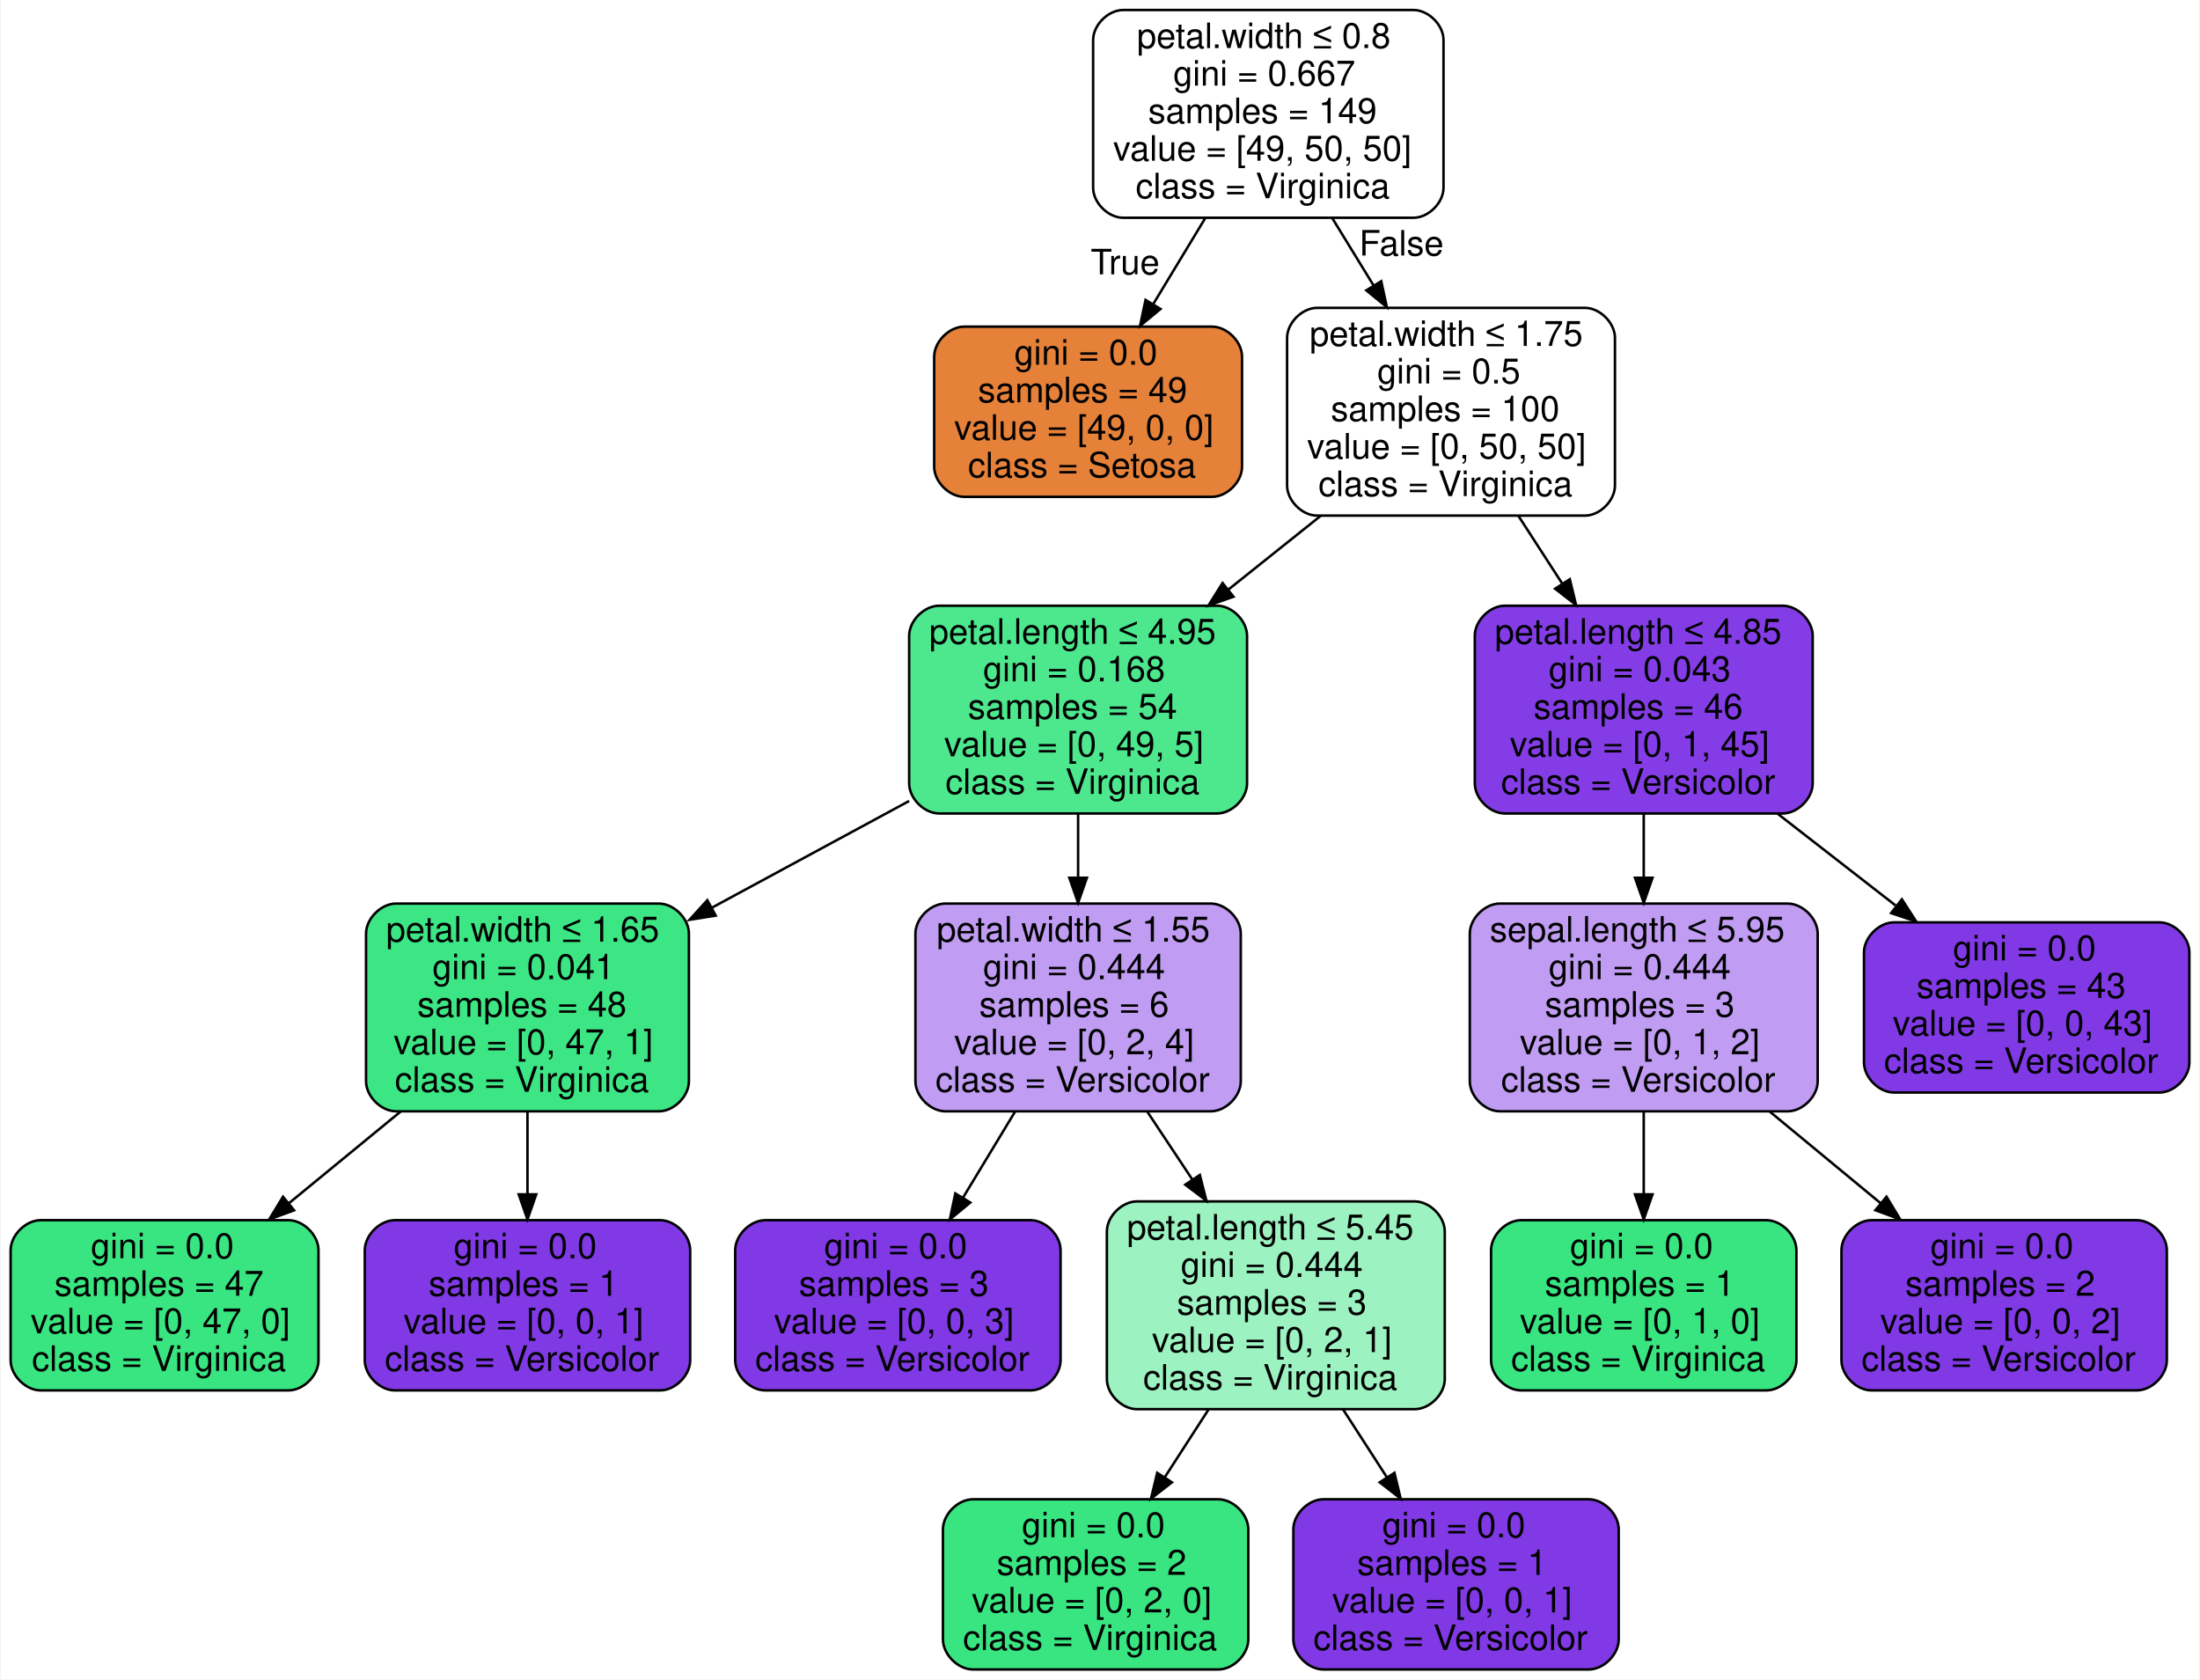
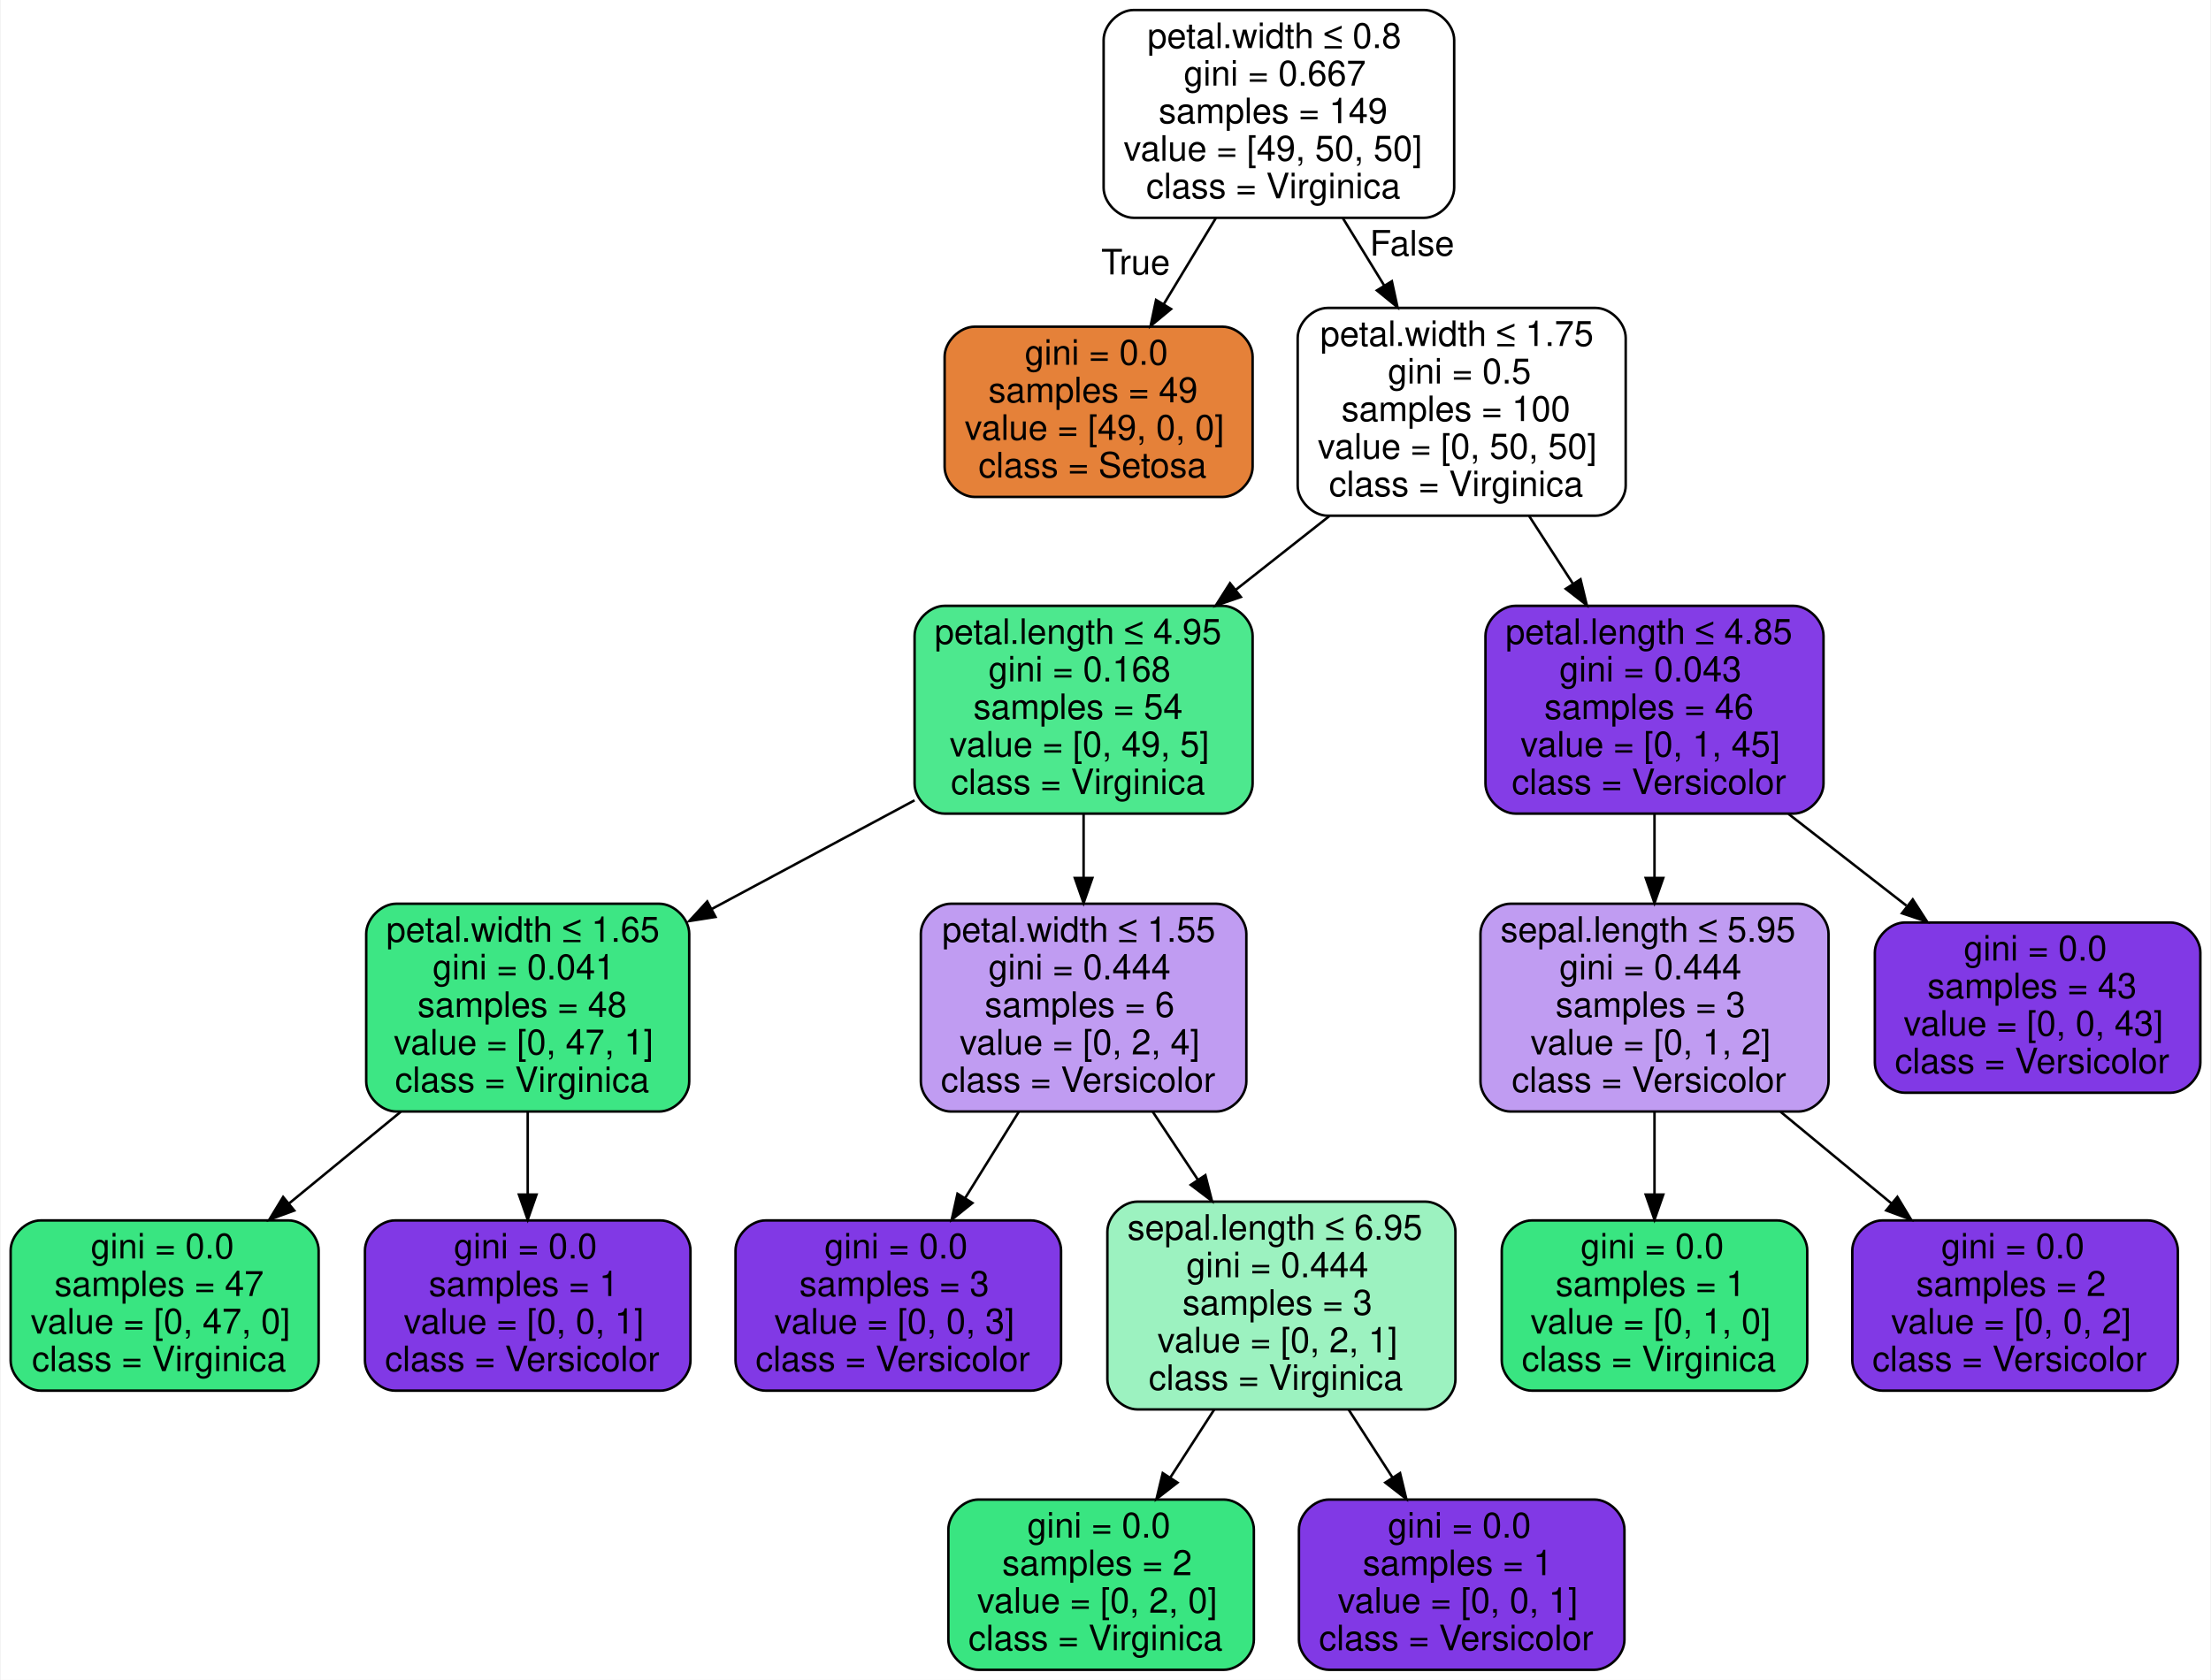
- <svg xmlns="http://www.w3.org/2000/svg" width="879pt" height="671pt" viewBox="0.00 0.00 878.50 671.00">
+ <svg xmlns="http://www.w3.org/2000/svg" width="883pt" height="671pt" viewBox="0.00 0.00 882.50 671.00">
  <g id="graph0" class="graph" transform="scale(1 1) rotate(0) translate(4 667)">
-     <polygon fill="#ffffff" stroke="transparent" points="-4,4 -4,-667 874.5,-667 874.5,4 -4,4" />
+     <polygon fill="#ffffff" stroke="transparent" points="-4,4 -4,-667 878.5,-667 878.5,4 -4,4" />
    <g id="node1" class="node">
-       <path fill="#ffffff" stroke="#000000" d="M560.5,-663C560.5,-663 444.5,-663 444.5,-663 438.5,-663 432.5,-657 432.5,-651 432.5,-651 432.5,-592 432.5,-592 432.5,-586 438.5,-580 444.5,-580 444.5,-580 560.5,-580 560.5,-580 566.5,-580 572.5,-586 572.5,-592 572.5,-592 572.5,-651 572.5,-651 572.5,-657 566.5,-663 560.5,-663" />
-       <text text-anchor="start" x="450" y="-647.8" font-family="Helvetica,sans-Serif" font-size="14.00" fill="#000000">petal.width ≤ 0.8</text>
-       <text text-anchor="start" x="464.5" y="-632.8" font-family="Helvetica,sans-Serif" font-size="14.00" fill="#000000">gini = 0.667</text>
-       <text text-anchor="start" x="454.5" y="-617.8" font-family="Helvetica,sans-Serif" font-size="14.00" fill="#000000">samples = 149</text>
-       <text text-anchor="start" x="440.5" y="-602.8" font-family="Helvetica,sans-Serif" font-size="14.00" fill="#000000">value = [49, 50, 50]</text>
-       <text text-anchor="start" x="449.5" y="-587.8" font-family="Helvetica,sans-Serif" font-size="14.00" fill="#000000">class = Virginica</text>
+       <path fill="#ffffff" stroke="#000000" d="M564.5,-663C564.5,-663 448.5,-663 448.5,-663 442.5,-663 436.5,-657 436.5,-651 436.5,-651 436.5,-592 436.5,-592 436.5,-586 442.5,-580 448.5,-580 448.5,-580 564.5,-580 564.5,-580 570.5,-580 576.5,-586 576.5,-592 576.5,-592 576.5,-651 576.5,-651 576.5,-657 570.5,-663 564.5,-663" />
+       <text text-anchor="start" x="454" y="-647.8" font-family="Helvetica,sans-Serif" font-size="14.00" fill="#000000">petal.width ≤ 0.8</text>
+       <text text-anchor="start" x="468.5" y="-632.8" font-family="Helvetica,sans-Serif" font-size="14.00" fill="#000000">gini = 0.667</text>
+       <text text-anchor="start" x="458.5" y="-617.8" font-family="Helvetica,sans-Serif" font-size="14.00" fill="#000000">samples = 149</text>
+       <text text-anchor="start" x="444.5" y="-602.8" font-family="Helvetica,sans-Serif" font-size="14.00" fill="#000000">value = [49, 50, 50]</text>
+       <text text-anchor="start" x="453.5" y="-587.8" font-family="Helvetica,sans-Serif" font-size="14.00" fill="#000000">class = Virginica</text>
    </g>
    <g id="node2" class="node">
-       <path fill="#e58139" stroke="#000000" d="M480,-536.5C480,-536.5 381,-536.5 381,-536.5 375,-536.5 369,-530.5 369,-524.5 369,-524.5 369,-480.5 369,-480.5 369,-474.5 375,-468.5 381,-468.5 381,-468.5 480,-468.5 480,-468.5 486,-468.5 492,-474.5 492,-480.5 492,-480.5 492,-524.5 492,-524.5 492,-530.5 486,-536.5 480,-536.5" />
-       <text text-anchor="start" x="401" y="-521.3" font-family="Helvetica,sans-Serif" font-size="14.00" fill="#000000">gini = 0.0</text>
-       <text text-anchor="start" x="386.5" y="-506.3" font-family="Helvetica,sans-Serif" font-size="14.00" fill="#000000">samples = 49</text>
-       <text text-anchor="start" x="377" y="-491.3" font-family="Helvetica,sans-Serif" font-size="14.00" fill="#000000">value = [49, 0, 0]</text>
-       <text text-anchor="start" x="382.5" y="-476.3" font-family="Helvetica,sans-Serif" font-size="14.00" fill="#000000">class = Setosa</text>
+       <path fill="#e58139" stroke="#000000" d="M484,-536.5C484,-536.5 385,-536.5 385,-536.5 379,-536.5 373,-530.5 373,-524.5 373,-524.5 373,-480.5 373,-480.5 373,-474.5 379,-468.5 385,-468.5 385,-468.5 484,-468.5 484,-468.5 490,-468.5 496,-474.5 496,-480.5 496,-480.5 496,-524.5 496,-524.5 496,-530.5 490,-536.5 484,-536.5" />
+       <text text-anchor="start" x="405" y="-521.3" font-family="Helvetica,sans-Serif" font-size="14.00" fill="#000000">gini = 0.0</text>
+       <text text-anchor="start" x="390.5" y="-506.3" font-family="Helvetica,sans-Serif" font-size="14.00" fill="#000000">samples = 49</text>
+       <text text-anchor="start" x="381" y="-491.3" font-family="Helvetica,sans-Serif" font-size="14.00" fill="#000000">value = [49, 0, 0]</text>
+       <text text-anchor="start" x="386.5" y="-476.3" font-family="Helvetica,sans-Serif" font-size="14.00" fill="#000000">class = Setosa</text>
    </g>
    <g id="edge1" class="edge">
-       <path fill="none" stroke="#000000" d="M477.318,-579.88C470.598,-568.774 463.324,-556.751 456.559,-545.569" />
-       <polygon fill="#000000" stroke="#000000" points="459.433,-543.559 451.262,-536.815 453.444,-547.183 459.433,-543.559" />
-       <text text-anchor="middle" x="445.288" y="-557.391" font-family="Helvetica,sans-Serif" font-size="14.00" fill="#000000">True</text>
+       <path fill="none" stroke="#000000" d="M481.318,-579.88C474.598,-568.774 467.324,-556.751 460.559,-545.569" />
+       <polygon fill="#000000" stroke="#000000" points="463.433,-543.559 455.262,-536.815 457.444,-547.183 463.433,-543.559" />
+       <text text-anchor="middle" x="449.288" y="-557.391" font-family="Helvetica,sans-Serif" font-size="14.00" fill="#000000">True</text>
    </g>
    <g id="node3" class="node">
-       <path fill="#ffffff" stroke="#000000" d="M629,-544C629,-544 522,-544 522,-544 516,-544 510,-538 510,-532 510,-532 510,-473 510,-473 510,-467 516,-461 522,-461 522,-461 629,-461 629,-461 635,-461 641,-467 641,-473 641,-473 641,-532 641,-532 641,-538 635,-544 629,-544" />
-       <text text-anchor="start" x="519" y="-528.8" font-family="Helvetica,sans-Serif" font-size="14.00" fill="#000000">petal.width ≤ 1.75</text>
-       <text text-anchor="start" x="546" y="-513.8" font-family="Helvetica,sans-Serif" font-size="14.00" fill="#000000">gini = 0.5</text>
-       <text text-anchor="start" x="527.5" y="-498.8" font-family="Helvetica,sans-Serif" font-size="14.00" fill="#000000">samples = 100</text>
-       <text text-anchor="start" x="518" y="-483.8" font-family="Helvetica,sans-Serif" font-size="14.00" fill="#000000">value = [0, 50, 50]</text>
-       <text text-anchor="start" x="522.5" y="-468.8" font-family="Helvetica,sans-Serif" font-size="14.00" fill="#000000">class = Virginica</text>
+       <path fill="#ffffff" stroke="#000000" d="M633,-544C633,-544 526,-544 526,-544 520,-544 514,-538 514,-532 514,-532 514,-473 514,-473 514,-467 520,-461 526,-461 526,-461 633,-461 633,-461 639,-461 645,-467 645,-473 645,-473 645,-532 645,-532 645,-538 639,-544 633,-544" />
+       <text text-anchor="start" x="523" y="-528.8" font-family="Helvetica,sans-Serif" font-size="14.00" fill="#000000">petal.width ≤ 1.75</text>
+       <text text-anchor="start" x="550" y="-513.8" font-family="Helvetica,sans-Serif" font-size="14.00" fill="#000000">gini = 0.5</text>
+       <text text-anchor="start" x="531.5" y="-498.8" font-family="Helvetica,sans-Serif" font-size="14.00" fill="#000000">samples = 100</text>
+       <text text-anchor="start" x="522" y="-483.8" font-family="Helvetica,sans-Serif" font-size="14.00" fill="#000000">value = [0, 50, 50]</text>
+       <text text-anchor="start" x="526.5" y="-468.8" font-family="Helvetica,sans-Serif" font-size="14.00" fill="#000000">class = Virginica</text>
    </g>
    <g id="edge2" class="edge">
-       <path fill="none" stroke="#000000" d="M528.032,-579.88C533.391,-571.143 539.098,-561.84 544.628,-552.825" />
-       <polygon fill="#000000" stroke="#000000" points="547.614,-554.652 549.859,-544.298 541.647,-550.992 547.614,-554.652" />
-       <text text-anchor="middle" x="555.684" y="-564.91" font-family="Helvetica,sans-Serif" font-size="14.00" fill="#000000">False</text>
+       <path fill="none" stroke="#000000" d="M532.032,-579.88C537.391,-571.143 543.098,-561.84 548.628,-552.825" />
+       <polygon fill="#000000" stroke="#000000" points="551.614,-554.652 553.859,-544.298 545.647,-550.992 551.614,-554.652" />
+       <text text-anchor="middle" x="559.684" y="-564.91" font-family="Helvetica,sans-Serif" font-size="14.00" fill="#000000">False</text>
    </g>
    <g id="node4" class="node">
-       <path fill="#4de88e" stroke="#000000" d="M482,-425C482,-425 371,-425 371,-425 365,-425 359,-419 359,-413 359,-413 359,-354 359,-354 359,-348 365,-342 371,-342 371,-342 482,-342 482,-342 488,-342 494,-348 494,-354 494,-354 494,-413 494,-413 494,-419 488,-425 482,-425" />
-       <text text-anchor="start" x="367" y="-409.8" font-family="Helvetica,sans-Serif" font-size="14.00" fill="#000000">petal.length ≤ 4.95</text>
-       <text text-anchor="start" x="388.5" y="-394.8" font-family="Helvetica,sans-Serif" font-size="14.00" fill="#000000">gini = 0.168</text>
-       <text text-anchor="start" x="382.5" y="-379.8" font-family="Helvetica,sans-Serif" font-size="14.00" fill="#000000">samples = 54</text>
-       <text text-anchor="start" x="373" y="-364.8" font-family="Helvetica,sans-Serif" font-size="14.00" fill="#000000">value = [0, 49, 5]</text>
-       <text text-anchor="start" x="373.5" y="-349.8" font-family="Helvetica,sans-Serif" font-size="14.00" fill="#000000">class = Virginica</text>
+       <path fill="#4de88e" stroke="#000000" d="M484,-425C484,-425 373,-425 373,-425 367,-425 361,-419 361,-413 361,-413 361,-354 361,-354 361,-348 367,-342 373,-342 373,-342 484,-342 484,-342 490,-342 496,-348 496,-354 496,-354 496,-413 496,-413 496,-419 490,-425 484,-425" />
+       <text text-anchor="start" x="369" y="-409.8" font-family="Helvetica,sans-Serif" font-size="14.00" fill="#000000">petal.length ≤ 4.95</text>
+       <text text-anchor="start" x="390.5" y="-394.8" font-family="Helvetica,sans-Serif" font-size="14.00" fill="#000000">gini = 0.168</text>
+       <text text-anchor="start" x="384.5" y="-379.8" font-family="Helvetica,sans-Serif" font-size="14.00" fill="#000000">samples = 54</text>
+       <text text-anchor="start" x="375" y="-364.8" font-family="Helvetica,sans-Serif" font-size="14.00" fill="#000000">value = [0, 49, 5]</text>
+       <text text-anchor="start" x="375.5" y="-349.8" font-family="Helvetica,sans-Serif" font-size="14.00" fill="#000000">class = Virginica</text>
    </g>
    <g id="edge3" class="edge">
-       <path fill="none" stroke="#000000" d="M523.387,-460.88C511.478,-451.368 498.727,-441.184 486.516,-431.432" />
-       <polygon fill="#000000" stroke="#000000" points="488.582,-428.603 478.584,-425.097 484.213,-434.072 488.582,-428.603" />
+       <path fill="none" stroke="#000000" d="M526.688,-460.88C514.618,-451.368 501.696,-441.184 489.321,-431.432" />
+       <polygon fill="#000000" stroke="#000000" points="491.303,-428.538 481.283,-425.097 486.97,-434.036 491.303,-428.538" />
    </g>
    <g id="node13" class="node">
-       <path fill="#843de6" stroke="#000000" d="M708,-425C708,-425 597,-425 597,-425 591,-425 585,-419 585,-413 585,-413 585,-354 585,-354 585,-348 591,-342 597,-342 597,-342 708,-342 708,-342 714,-342 720,-348 720,-354 720,-354 720,-413 720,-413 720,-419 714,-425 708,-425" />
-       <text text-anchor="start" x="593" y="-409.8" font-family="Helvetica,sans-Serif" font-size="14.00" fill="#000000">petal.length ≤ 4.85</text>
-       <text text-anchor="start" x="614.5" y="-394.8" font-family="Helvetica,sans-Serif" font-size="14.00" fill="#000000">gini = 0.043</text>
-       <text text-anchor="start" x="608.5" y="-379.8" font-family="Helvetica,sans-Serif" font-size="14.00" fill="#000000">samples = 46</text>
-       <text text-anchor="start" x="599" y="-364.8" font-family="Helvetica,sans-Serif" font-size="14.00" fill="#000000">value = [0, 1, 45]</text>
-       <text text-anchor="start" x="595.5" y="-349.8" font-family="Helvetica,sans-Serif" font-size="14.00" fill="#000000">class = Versicolor</text>
+       <path fill="#843de6" stroke="#000000" d="M712,-425C712,-425 601,-425 601,-425 595,-425 589,-419 589,-413 589,-413 589,-354 589,-354 589,-348 595,-342 601,-342 601,-342 712,-342 712,-342 718,-342 724,-348 724,-354 724,-354 724,-413 724,-413 724,-419 718,-425 712,-425" />
+       <text text-anchor="start" x="597" y="-409.8" font-family="Helvetica,sans-Serif" font-size="14.00" fill="#000000">petal.length ≤ 4.85</text>
+       <text text-anchor="start" x="618.5" y="-394.8" font-family="Helvetica,sans-Serif" font-size="14.00" fill="#000000">gini = 0.043</text>
+       <text text-anchor="start" x="612.5" y="-379.8" font-family="Helvetica,sans-Serif" font-size="14.00" fill="#000000">samples = 46</text>
+       <text text-anchor="start" x="603" y="-364.8" font-family="Helvetica,sans-Serif" font-size="14.00" fill="#000000">value = [0, 1, 45]</text>
+       <text text-anchor="start" x="599.5" y="-349.8" font-family="Helvetica,sans-Serif" font-size="14.00" fill="#000000">class = Versicolor</text>
    </g>
    <g id="edge12" class="edge">
-       <path fill="none" stroke="#000000" d="M602.431,-460.88C608.084,-452.143 614.103,-442.84 619.937,-433.825" />
-       <polygon fill="#000000" stroke="#000000" points="622.96,-435.595 625.454,-425.298 617.083,-431.792 622.96,-435.595" />
+       <path fill="none" stroke="#000000" d="M606.431,-460.88C612.084,-452.143 618.103,-442.84 623.937,-433.825" />
+       <polygon fill="#000000" stroke="#000000" points="626.96,-435.595 629.454,-425.298 621.083,-431.792 626.96,-435.595" />
    </g>
    <g id="node5" class="node">
      <path fill="#3de684" stroke="#000000" d="M259,-306C259,-306 154,-306 154,-306 148,-306 142,-300 142,-294 142,-294 142,-235 142,-235 142,-229 148,-223 154,-223 154,-223 259,-223 259,-223 265,-223 271,-229 271,-235 271,-235 271,-294 271,-294 271,-300 265,-306 259,-306" />
      <text text-anchor="start" x="150" y="-290.8" font-family="Helvetica,sans-Serif" font-size="14.00" fill="#000000">petal.width ≤ 1.65</text>
      <text text-anchor="start" x="168.5" y="-275.8" font-family="Helvetica,sans-Serif" font-size="14.00" fill="#000000">gini = 0.041</text>
      <text text-anchor="start" x="162.5" y="-260.8" font-family="Helvetica,sans-Serif" font-size="14.00" fill="#000000">samples = 48</text>
      <text text-anchor="start" x="153" y="-245.8" font-family="Helvetica,sans-Serif" font-size="14.00" fill="#000000">value = [0, 47, 1]</text>
      <text text-anchor="start" x="153.5" y="-230.8" font-family="Helvetica,sans-Serif" font-size="14.00" fill="#000000">class = Virginica</text>
    </g>
    <g id="edge4" class="edge">
-       <path fill="none" stroke="#000000" d="M358.998,-346.987C334.027,-333.481 305.605,-318.107 280.119,-304.321" />
-       <polygon fill="#000000" stroke="#000000" points="281.698,-301.196 271.237,-299.517 278.367,-307.353 281.698,-301.196" />
+       <path fill="none" stroke="#000000" d="M360.988,-347.311C335.428,-333.61 306.212,-317.949 280.117,-303.962" />
+       <polygon fill="#000000" stroke="#000000" points="281.496,-300.729 271.029,-299.09 278.188,-306.899 281.496,-300.729" />
    </g>
    <g id="node8" class="node">
-       <path fill="#c09cf2" stroke="#000000" d="M479.5,-306C479.5,-306 373.5,-306 373.5,-306 367.5,-306 361.5,-300 361.5,-294 361.5,-294 361.5,-235 361.5,-235 361.5,-229 367.5,-223 373.5,-223 373.5,-223 479.5,-223 479.5,-223 485.5,-223 491.5,-229 491.5,-235 491.5,-235 491.5,-294 491.5,-294 491.5,-300 485.5,-306 479.5,-306" />
-       <text text-anchor="start" x="370" y="-290.8" font-family="Helvetica,sans-Serif" font-size="14.00" fill="#000000">petal.width ≤ 1.55</text>
-       <text text-anchor="start" x="388.5" y="-275.8" font-family="Helvetica,sans-Serif" font-size="14.00" fill="#000000">gini = 0.444</text>
-       <text text-anchor="start" x="387" y="-260.8" font-family="Helvetica,sans-Serif" font-size="14.00" fill="#000000">samples = 6</text>
-       <text text-anchor="start" x="377" y="-245.8" font-family="Helvetica,sans-Serif" font-size="14.00" fill="#000000">value = [0, 2, 4]</text>
-       <text text-anchor="start" x="369.5" y="-230.8" font-family="Helvetica,sans-Serif" font-size="14.00" fill="#000000">class = Versicolor</text>
+       <path fill="#c09cf2" stroke="#000000" d="M481.5,-306C481.5,-306 375.5,-306 375.5,-306 369.5,-306 363.5,-300 363.5,-294 363.5,-294 363.5,-235 363.5,-235 363.5,-229 369.5,-223 375.5,-223 375.5,-223 481.5,-223 481.5,-223 487.5,-223 493.5,-229 493.5,-235 493.5,-235 493.5,-294 493.5,-294 493.5,-300 487.5,-306 481.5,-306" />
+       <text text-anchor="start" x="372" y="-290.8" font-family="Helvetica,sans-Serif" font-size="14.00" fill="#000000">petal.width ≤ 1.55</text>
+       <text text-anchor="start" x="390.5" y="-275.8" font-family="Helvetica,sans-Serif" font-size="14.00" fill="#000000">gini = 0.444</text>
+       <text text-anchor="start" x="389" y="-260.8" font-family="Helvetica,sans-Serif" font-size="14.00" fill="#000000">samples = 6</text>
+       <text text-anchor="start" x="379" y="-245.8" font-family="Helvetica,sans-Serif" font-size="14.00" fill="#000000">value = [0, 2, 4]</text>
+       <text text-anchor="start" x="371.5" y="-230.8" font-family="Helvetica,sans-Serif" font-size="14.00" fill="#000000">class = Versicolor</text>
    </g>
    <g id="edge7" class="edge">
-       <path fill="none" stroke="#000000" d="M426.5,-341.88C426.5,-333.684 426.5,-324.989 426.5,-316.501" />
-       <polygon fill="#000000" stroke="#000000" points="430,-316.298 426.5,-306.298 423,-316.298 430,-316.298" />
+       <path fill="none" stroke="#000000" d="M428.5,-341.88C428.5,-333.684 428.5,-324.989 428.5,-316.501" />
+       <polygon fill="#000000" stroke="#000000" points="432,-316.298 428.5,-306.298 425,-316.298 432,-316.298" />
    </g>
    <g id="node6" class="node">
      <path fill="#39e581" stroke="#000000" d="M111,-179.5C111,-179.5 12,-179.5 12,-179.5 6,-179.5 0,-173.5 0,-167.5 0,-167.5 0,-123.5 0,-123.5 0,-117.5 6,-111.5 12,-111.5 12,-111.5 111,-111.5 111,-111.5 117,-111.5 123,-117.5 123,-123.5 123,-123.5 123,-167.5 123,-167.5 123,-173.5 117,-179.5 111,-179.5" />
      <text text-anchor="start" x="32" y="-164.3" font-family="Helvetica,sans-Serif" font-size="14.00" fill="#000000">gini = 0.0</text>
      <text text-anchor="start" x="17.5" y="-149.3" font-family="Helvetica,sans-Serif" font-size="14.00" fill="#000000">samples = 47</text>
      <text text-anchor="start" x="8" y="-134.3" font-family="Helvetica,sans-Serif" font-size="14.00" fill="#000000">value = [0, 47, 0]</text>
      <text text-anchor="start" x="8.5" y="-119.3" font-family="Helvetica,sans-Serif" font-size="14.00" fill="#000000">class = Virginica</text>
    </g>
    <g id="edge5" class="edge">
      <path fill="none" stroke="#000000" d="M155.786,-222.88C141.316,-211.004 125.569,-198.08 111.162,-186.257" />
      <polygon fill="#000000" stroke="#000000" points="113.263,-183.453 103.312,-179.815 108.822,-188.864 113.263,-183.453" />
    </g>
    <g id="node7" class="node">
      <path fill="#8139e5" stroke="#000000" d="M259.5,-179.5C259.5,-179.5 153.5,-179.5 153.5,-179.5 147.5,-179.5 141.5,-173.5 141.5,-167.5 141.5,-167.5 141.5,-123.5 141.5,-123.5 141.5,-117.5 147.5,-111.5 153.5,-111.5 153.5,-111.5 259.5,-111.5 259.5,-111.5 265.5,-111.5 271.5,-117.5 271.5,-123.5 271.5,-123.5 271.5,-167.5 271.5,-167.5 271.5,-173.5 265.5,-179.5 259.5,-179.5" />
      <text text-anchor="start" x="177" y="-164.3" font-family="Helvetica,sans-Serif" font-size="14.00" fill="#000000">gini = 0.0</text>
      <text text-anchor="start" x="167" y="-149.3" font-family="Helvetica,sans-Serif" font-size="14.00" fill="#000000">samples = 1</text>
      <text text-anchor="start" x="157" y="-134.3" font-family="Helvetica,sans-Serif" font-size="14.00" fill="#000000">value = [0, 0, 1]</text>
      <text text-anchor="start" x="149.5" y="-119.3" font-family="Helvetica,sans-Serif" font-size="14.00" fill="#000000">class = Versicolor</text>
    </g>
    <g id="edge6" class="edge">
      <path fill="none" stroke="#000000" d="M206.5,-222.88C206.5,-212.213 206.5,-200.702 206.5,-189.901" />
      <polygon fill="#000000" stroke="#000000" points="210,-189.815 206.5,-179.815 203,-189.815 210,-189.815" />
    </g>
    <g id="node9" class="node">
      <path fill="#8139e5" stroke="#000000" d="M407.5,-179.5C407.5,-179.5 301.5,-179.5 301.5,-179.5 295.5,-179.5 289.5,-173.5 289.5,-167.5 289.5,-167.5 289.5,-123.5 289.5,-123.5 289.5,-117.5 295.5,-111.5 301.5,-111.5 301.5,-111.5 407.5,-111.5 407.5,-111.5 413.5,-111.5 419.5,-117.5 419.5,-123.5 419.5,-123.5 419.5,-167.5 419.5,-167.5 419.5,-173.5 413.5,-179.5 407.5,-179.5" />
      <text text-anchor="start" x="325" y="-164.3" font-family="Helvetica,sans-Serif" font-size="14.00" fill="#000000">gini = 0.0</text>
      <text text-anchor="start" x="315" y="-149.3" font-family="Helvetica,sans-Serif" font-size="14.00" fill="#000000">samples = 3</text>
      <text text-anchor="start" x="305" y="-134.3" font-family="Helvetica,sans-Serif" font-size="14.00" fill="#000000">value = [0, 0, 3]</text>
      <text text-anchor="start" x="297.5" y="-119.3" font-family="Helvetica,sans-Serif" font-size="14.00" fill="#000000">class = Versicolor</text>
    </g>
    <g id="edge8" class="edge">
-       <path fill="none" stroke="#000000" d="M401.318,-222.88C394.598,-211.774 387.324,-199.751 380.559,-188.569" />
-       <polygon fill="#000000" stroke="#000000" points="383.433,-186.559 375.262,-179.815 377.444,-190.183 383.433,-186.559" />
+       <path fill="none" stroke="#000000" d="M402.618,-222.88C395.712,-211.774 388.236,-199.751 381.283,-188.569" />
+       <polygon fill="#000000" stroke="#000000" points="384.092,-186.459 375.839,-179.815 378.147,-190.155 384.092,-186.459" />
    </g>
    <g id="node10" class="node">
-       <path fill="#9cf2c0" stroke="#000000" d="M561,-187C561,-187 450,-187 450,-187 444,-187 438,-181 438,-175 438,-175 438,-116 438,-116 438,-110 444,-104 450,-104 450,-104 561,-104 561,-104 567,-104 573,-110 573,-116 573,-116 573,-175 573,-175 573,-181 567,-187 561,-187" />
-       <text text-anchor="start" x="446" y="-171.8" font-family="Helvetica,sans-Serif" font-size="14.00" fill="#000000">petal.length ≤ 5.45</text>
-       <text text-anchor="start" x="467.5" y="-156.8" font-family="Helvetica,sans-Serif" font-size="14.00" fill="#000000">gini = 0.444</text>
-       <text text-anchor="start" x="466" y="-141.8" font-family="Helvetica,sans-Serif" font-size="14.00" fill="#000000">samples = 3</text>
-       <text text-anchor="start" x="456" y="-126.8" font-family="Helvetica,sans-Serif" font-size="14.00" fill="#000000">value = [0, 2, 1]</text>
-       <text text-anchor="start" x="452.5" y="-111.8" font-family="Helvetica,sans-Serif" font-size="14.00" fill="#000000">class = Virginica</text>
+       <path fill="#9cf2c0" stroke="#000000" d="M565,-187C565,-187 450,-187 450,-187 444,-187 438,-181 438,-175 438,-175 438,-116 438,-116 438,-110 444,-104 450,-104 450,-104 565,-104 565,-104 571,-104 577,-110 577,-116 577,-116 577,-175 577,-175 577,-181 571,-187 565,-187" />
+       <text text-anchor="start" x="446" y="-171.8" font-family="Helvetica,sans-Serif" font-size="14.00" fill="#000000">sepal.length ≤ 6.95</text>
+       <text text-anchor="start" x="469.5" y="-156.8" font-family="Helvetica,sans-Serif" font-size="14.00" fill="#000000">gini = 0.444</text>
+       <text text-anchor="start" x="468" y="-141.8" font-family="Helvetica,sans-Serif" font-size="14.00" fill="#000000">samples = 3</text>
+       <text text-anchor="start" x="458" y="-126.8" font-family="Helvetica,sans-Serif" font-size="14.00" fill="#000000">value = [0, 2, 1]</text>
+       <text text-anchor="start" x="454.5" y="-111.8" font-family="Helvetica,sans-Serif" font-size="14.00" fill="#000000">class = Virginica</text>
    </g>
    <g id="edge9" class="edge">
-       <path fill="none" stroke="#000000" d="M454.13,-222.88C459.93,-214.143 466.106,-204.84 472.091,-195.825" />
-       <polygon fill="#000000" stroke="#000000" points="475.137,-197.565 477.752,-187.298 469.305,-193.694 475.137,-197.565" />
+       <path fill="none" stroke="#000000" d="M456.13,-222.88C461.93,-214.143 468.106,-204.84 474.091,-195.825" />
+       <polygon fill="#000000" stroke="#000000" points="477.137,-197.565 479.752,-187.298 471.305,-193.694 477.137,-197.565" />
    </g>
    <g id="node11" class="node">
-       <path fill="#39e581" stroke="#000000" d="M482.5,-68C482.5,-68 384.5,-68 384.5,-68 378.5,-68 372.5,-62 372.5,-56 372.5,-56 372.5,-12 372.5,-12 372.5,-6 378.5,0 384.5,0 384.5,0 482.5,0 482.5,0 488.5,0 494.5,-6 494.5,-12 494.5,-12 494.5,-56 494.5,-56 494.5,-62 488.5,-68 482.5,-68" />
-       <text text-anchor="start" x="404" y="-52.8" font-family="Helvetica,sans-Serif" font-size="14.00" fill="#000000">gini = 0.0</text>
-       <text text-anchor="start" x="394" y="-37.8" font-family="Helvetica,sans-Serif" font-size="14.00" fill="#000000">samples = 2</text>
-       <text text-anchor="start" x="384" y="-22.8" font-family="Helvetica,sans-Serif" font-size="14.00" fill="#000000">value = [0, 2, 0]</text>
-       <text text-anchor="start" x="380.5" y="-7.8" font-family="Helvetica,sans-Serif" font-size="14.00" fill="#000000">class = Virginica</text>
+       <path fill="#39e581" stroke="#000000" d="M484.5,-68C484.5,-68 386.5,-68 386.5,-68 380.5,-68 374.5,-62 374.5,-56 374.5,-56 374.5,-12 374.5,-12 374.5,-6 380.5,0 386.5,0 386.5,0 484.5,0 484.5,0 490.5,0 496.5,-6 496.5,-12 496.5,-12 496.5,-56 496.5,-56 496.5,-62 490.5,-68 484.5,-68" />
+       <text text-anchor="start" x="406" y="-52.8" font-family="Helvetica,sans-Serif" font-size="14.00" fill="#000000">gini = 0.0</text>
+       <text text-anchor="start" x="396" y="-37.8" font-family="Helvetica,sans-Serif" font-size="14.00" fill="#000000">samples = 2</text>
+       <text text-anchor="start" x="386" y="-22.8" font-family="Helvetica,sans-Serif" font-size="14.00" fill="#000000">value = [0, 2, 0]</text>
+       <text text-anchor="start" x="382.5" y="-7.8" font-family="Helvetica,sans-Serif" font-size="14.00" fill="#000000">class = Virginica</text>
    </g>
    <g id="edge10" class="edge">
-       <path fill="none" stroke="#000000" d="M478.69,-103.981C472.933,-95.067 466.84,-85.631 461.056,-76.673" />
-       <polygon fill="#000000" stroke="#000000" points="463.99,-74.766 455.625,-68.264 458.11,-78.563 463.99,-74.766" />
+       <path fill="none" stroke="#000000" d="M480.69,-103.981C474.933,-95.067 468.84,-85.631 463.056,-76.673" />
+       <polygon fill="#000000" stroke="#000000" points="465.99,-74.766 457.625,-68.264 460.11,-78.563 465.99,-74.766" />
    </g>
    <g id="node12" class="node">
-       <path fill="#8139e5" stroke="#000000" d="M630.5,-68C630.5,-68 524.5,-68 524.5,-68 518.5,-68 512.5,-62 512.5,-56 512.5,-56 512.5,-12 512.5,-12 512.5,-6 518.5,0 524.5,0 524.5,0 630.5,0 630.5,0 636.5,0 642.5,-6 642.5,-12 642.5,-12 642.5,-56 642.5,-56 642.5,-62 636.5,-68 630.5,-68" />
-       <text text-anchor="start" x="548" y="-52.8" font-family="Helvetica,sans-Serif" font-size="14.00" fill="#000000">gini = 0.0</text>
-       <text text-anchor="start" x="538" y="-37.8" font-family="Helvetica,sans-Serif" font-size="14.00" fill="#000000">samples = 1</text>
-       <text text-anchor="start" x="528" y="-22.8" font-family="Helvetica,sans-Serif" font-size="14.00" fill="#000000">value = [0, 0, 1]</text>
-       <text text-anchor="start" x="520.5" y="-7.8" font-family="Helvetica,sans-Serif" font-size="14.00" fill="#000000">class = Versicolor</text>
+       <path fill="#8139e5" stroke="#000000" d="M632.5,-68C632.5,-68 526.5,-68 526.5,-68 520.5,-68 514.5,-62 514.5,-56 514.5,-56 514.5,-12 514.5,-12 514.5,-6 520.5,0 526.5,0 526.5,0 632.5,0 632.5,0 638.5,0 644.5,-6 644.5,-12 644.5,-12 644.5,-56 644.5,-56 644.5,-62 638.5,-68 632.5,-68" />
+       <text text-anchor="start" x="550" y="-52.8" font-family="Helvetica,sans-Serif" font-size="14.00" fill="#000000">gini = 0.0</text>
+       <text text-anchor="start" x="540" y="-37.8" font-family="Helvetica,sans-Serif" font-size="14.00" fill="#000000">samples = 1</text>
+       <text text-anchor="start" x="530" y="-22.8" font-family="Helvetica,sans-Serif" font-size="14.00" fill="#000000">value = [0, 0, 1]</text>
+       <text text-anchor="start" x="522.5" y="-7.8" font-family="Helvetica,sans-Serif" font-size="14.00" fill="#000000">class = Versicolor</text>
    </g>
    <g id="edge11" class="edge">
-       <path fill="none" stroke="#000000" d="M532.31,-103.981C538.067,-95.067 544.16,-85.631 549.944,-76.673" />
-       <polygon fill="#000000" stroke="#000000" points="552.89,-78.563 555.375,-68.264 547.01,-74.766 552.89,-78.563" />
+       <path fill="none" stroke="#000000" d="M534.31,-103.981C540.067,-95.067 546.16,-85.631 551.944,-76.673" />
+       <polygon fill="#000000" stroke="#000000" points="554.89,-78.563 557.375,-68.264 549.01,-74.766 554.89,-78.563" />
    </g>
    <g id="node14" class="node">
-       <path fill="#c09cf2" stroke="#000000" d="M710,-306C710,-306 595,-306 595,-306 589,-306 583,-300 583,-294 583,-294 583,-235 583,-235 583,-229 589,-223 595,-223 595,-223 710,-223 710,-223 716,-223 722,-229 722,-235 722,-235 722,-294 722,-294 722,-300 716,-306 710,-306" />
-       <text text-anchor="start" x="591" y="-290.8" font-family="Helvetica,sans-Serif" font-size="14.00" fill="#000000">sepal.length ≤ 5.95</text>
-       <text text-anchor="start" x="614.5" y="-275.8" font-family="Helvetica,sans-Serif" font-size="14.00" fill="#000000">gini = 0.444</text>
-       <text text-anchor="start" x="613" y="-260.8" font-family="Helvetica,sans-Serif" font-size="14.00" fill="#000000">samples = 3</text>
-       <text text-anchor="start" x="603" y="-245.8" font-family="Helvetica,sans-Serif" font-size="14.00" fill="#000000">value = [0, 1, 2]</text>
-       <text text-anchor="start" x="595.5" y="-230.8" font-family="Helvetica,sans-Serif" font-size="14.00" fill="#000000">class = Versicolor</text>
+       <path fill="#c09cf2" stroke="#000000" d="M714,-306C714,-306 599,-306 599,-306 593,-306 587,-300 587,-294 587,-294 587,-235 587,-235 587,-229 593,-223 599,-223 599,-223 714,-223 714,-223 720,-223 726,-229 726,-235 726,-235 726,-294 726,-294 726,-300 720,-306 714,-306" />
+       <text text-anchor="start" x="595" y="-290.8" font-family="Helvetica,sans-Serif" font-size="14.00" fill="#000000">sepal.length ≤ 5.95</text>
+       <text text-anchor="start" x="618.5" y="-275.8" font-family="Helvetica,sans-Serif" font-size="14.00" fill="#000000">gini = 0.444</text>
+       <text text-anchor="start" x="617" y="-260.8" font-family="Helvetica,sans-Serif" font-size="14.00" fill="#000000">samples = 3</text>
+       <text text-anchor="start" x="607" y="-245.8" font-family="Helvetica,sans-Serif" font-size="14.00" fill="#000000">value = [0, 1, 2]</text>
+       <text text-anchor="start" x="599.5" y="-230.8" font-family="Helvetica,sans-Serif" font-size="14.00" fill="#000000">class = Versicolor</text>
    </g>
    <g id="edge13" class="edge">
-       <path fill="none" stroke="#000000" d="M652.5,-341.88C652.5,-333.684 652.5,-324.989 652.5,-316.501" />
-       <polygon fill="#000000" stroke="#000000" points="656,-316.298 652.5,-306.298 649,-316.298 656,-316.298" />
+       <path fill="none" stroke="#000000" d="M656.5,-341.88C656.5,-333.684 656.5,-324.989 656.5,-316.501" />
+       <polygon fill="#000000" stroke="#000000" points="660,-316.298 656.5,-306.298 653,-316.298 660,-316.298" />
    </g>
    <g id="node17" class="node">
-       <path fill="#8139e5" stroke="#000000" d="M858.5,-298.5C858.5,-298.5 752.5,-298.5 752.5,-298.5 746.5,-298.5 740.5,-292.5 740.5,-286.5 740.5,-286.5 740.5,-242.5 740.5,-242.5 740.5,-236.5 746.5,-230.5 752.5,-230.5 752.5,-230.5 858.5,-230.5 858.5,-230.5 864.5,-230.5 870.5,-236.5 870.5,-242.5 870.5,-242.5 870.5,-286.5 870.5,-286.5 870.5,-292.5 864.5,-298.5 858.5,-298.5" />
-       <text text-anchor="start" x="776" y="-283.3" font-family="Helvetica,sans-Serif" font-size="14.00" fill="#000000">gini = 0.0</text>
-       <text text-anchor="start" x="761.5" y="-268.3" font-family="Helvetica,sans-Serif" font-size="14.00" fill="#000000">samples = 43</text>
-       <text text-anchor="start" x="752" y="-253.3" font-family="Helvetica,sans-Serif" font-size="14.00" fill="#000000">value = [0, 0, 43]</text>
-       <text text-anchor="start" x="748.5" y="-238.3" font-family="Helvetica,sans-Serif" font-size="14.00" fill="#000000">class = Versicolor</text>
+       <path fill="#8139e5" stroke="#000000" d="M862.5,-298.5C862.5,-298.5 756.5,-298.5 756.5,-298.5 750.5,-298.5 744.5,-292.5 744.5,-286.5 744.5,-286.5 744.5,-242.5 744.5,-242.5 744.5,-236.5 750.5,-230.5 756.5,-230.5 756.5,-230.5 862.5,-230.5 862.5,-230.5 868.5,-230.5 874.5,-236.5 874.5,-242.5 874.5,-242.5 874.5,-286.5 874.5,-286.5 874.5,-292.5 868.5,-298.5 862.5,-298.5" />
+       <text text-anchor="start" x="780" y="-283.3" font-family="Helvetica,sans-Serif" font-size="14.00" fill="#000000">gini = 0.0</text>
+       <text text-anchor="start" x="765.5" y="-268.3" font-family="Helvetica,sans-Serif" font-size="14.00" fill="#000000">samples = 43</text>
+       <text text-anchor="start" x="756" y="-253.3" font-family="Helvetica,sans-Serif" font-size="14.00" fill="#000000">value = [0, 0, 43]</text>
+       <text text-anchor="start" x="752.5" y="-238.3" font-family="Helvetica,sans-Serif" font-size="14.00" fill="#000000">class = Versicolor</text>
    </g>
    <g id="edge16" class="edge">
-       <path fill="none" stroke="#000000" d="M706.012,-341.88C721.281,-330.004 737.897,-317.08 753.098,-305.257" />
-       <polygon fill="#000000" stroke="#000000" points="755.636,-307.717 761.381,-298.815 751.338,-302.192 755.636,-307.717" />
+       <path fill="none" stroke="#000000" d="M710.012,-341.88C725.281,-330.004 741.897,-317.08 757.098,-305.257" />
+       <polygon fill="#000000" stroke="#000000" points="759.636,-307.717 765.381,-298.815 755.338,-302.192 759.636,-307.717" />
    </g>
    <g id="node15" class="node">
-       <path fill="#39e581" stroke="#000000" d="M701.5,-179.5C701.5,-179.5 603.5,-179.5 603.5,-179.5 597.5,-179.5 591.5,-173.5 591.5,-167.5 591.5,-167.5 591.5,-123.5 591.5,-123.5 591.5,-117.5 597.5,-111.5 603.5,-111.5 603.5,-111.5 701.5,-111.5 701.5,-111.5 707.5,-111.5 713.5,-117.5 713.5,-123.5 713.5,-123.5 713.5,-167.5 713.5,-167.5 713.5,-173.5 707.5,-179.5 701.5,-179.5" />
-       <text text-anchor="start" x="623" y="-164.3" font-family="Helvetica,sans-Serif" font-size="14.00" fill="#000000">gini = 0.0</text>
-       <text text-anchor="start" x="613" y="-149.3" font-family="Helvetica,sans-Serif" font-size="14.00" fill="#000000">samples = 1</text>
-       <text text-anchor="start" x="603" y="-134.3" font-family="Helvetica,sans-Serif" font-size="14.00" fill="#000000">value = [0, 1, 0]</text>
-       <text text-anchor="start" x="599.5" y="-119.3" font-family="Helvetica,sans-Serif" font-size="14.00" fill="#000000">class = Virginica</text>
+       <path fill="#39e581" stroke="#000000" d="M705.5,-179.5C705.5,-179.5 607.5,-179.5 607.5,-179.5 601.5,-179.5 595.5,-173.5 595.5,-167.5 595.5,-167.5 595.5,-123.5 595.5,-123.5 595.5,-117.5 601.5,-111.5 607.5,-111.5 607.5,-111.5 705.5,-111.5 705.5,-111.5 711.5,-111.5 717.5,-117.5 717.5,-123.5 717.5,-123.5 717.5,-167.5 717.5,-167.5 717.5,-173.5 711.5,-179.5 705.5,-179.5" />
+       <text text-anchor="start" x="627" y="-164.3" font-family="Helvetica,sans-Serif" font-size="14.00" fill="#000000">gini = 0.0</text>
+       <text text-anchor="start" x="617" y="-149.3" font-family="Helvetica,sans-Serif" font-size="14.00" fill="#000000">samples = 1</text>
+       <text text-anchor="start" x="607" y="-134.3" font-family="Helvetica,sans-Serif" font-size="14.00" fill="#000000">value = [0, 1, 0]</text>
+       <text text-anchor="start" x="603.5" y="-119.3" font-family="Helvetica,sans-Serif" font-size="14.00" fill="#000000">class = Virginica</text>
    </g>
    <g id="edge14" class="edge">
-       <path fill="none" stroke="#000000" d="M652.5,-222.88C652.5,-212.213 652.5,-200.702 652.5,-189.901" />
-       <polygon fill="#000000" stroke="#000000" points="656,-189.815 652.5,-179.815 649,-189.815 656,-189.815" />
+       <path fill="none" stroke="#000000" d="M656.5,-222.88C656.5,-212.213 656.5,-200.702 656.5,-189.901" />
+       <polygon fill="#000000" stroke="#000000" points="660,-189.815 656.5,-179.815 653,-189.815 660,-189.815" />
    </g>
    <g id="node16" class="node">
-       <path fill="#8139e5" stroke="#000000" d="M849.5,-179.5C849.5,-179.5 743.5,-179.5 743.5,-179.5 737.5,-179.5 731.5,-173.5 731.5,-167.5 731.5,-167.5 731.5,-123.5 731.5,-123.5 731.5,-117.5 737.5,-111.5 743.5,-111.5 743.5,-111.5 849.5,-111.5 849.5,-111.5 855.5,-111.5 861.5,-117.5 861.5,-123.5 861.5,-123.5 861.5,-167.5 861.5,-167.5 861.5,-173.5 855.5,-179.5 849.5,-179.5" />
-       <text text-anchor="start" x="767" y="-164.3" font-family="Helvetica,sans-Serif" font-size="14.00" fill="#000000">gini = 0.0</text>
-       <text text-anchor="start" x="757" y="-149.3" font-family="Helvetica,sans-Serif" font-size="14.00" fill="#000000">samples = 2</text>
-       <text text-anchor="start" x="747" y="-134.3" font-family="Helvetica,sans-Serif" font-size="14.00" fill="#000000">value = [0, 0, 2]</text>
-       <text text-anchor="start" x="739.5" y="-119.3" font-family="Helvetica,sans-Serif" font-size="14.00" fill="#000000">class = Versicolor</text>
+       <path fill="#8139e5" stroke="#000000" d="M853.5,-179.5C853.5,-179.5 747.5,-179.5 747.5,-179.5 741.5,-179.5 735.5,-173.5 735.5,-167.5 735.5,-167.5 735.5,-123.5 735.5,-123.5 735.5,-117.5 741.5,-111.5 747.5,-111.5 747.5,-111.5 853.5,-111.5 853.5,-111.5 859.5,-111.5 865.5,-117.5 865.5,-123.5 865.5,-123.5 865.5,-167.5 865.5,-167.5 865.5,-173.5 859.5,-179.5 853.5,-179.5" />
+       <text text-anchor="start" x="771" y="-164.3" font-family="Helvetica,sans-Serif" font-size="14.00" fill="#000000">gini = 0.0</text>
+       <text text-anchor="start" x="761" y="-149.3" font-family="Helvetica,sans-Serif" font-size="14.00" fill="#000000">samples = 2</text>
+       <text text-anchor="start" x="751" y="-134.3" font-family="Helvetica,sans-Serif" font-size="14.00" fill="#000000">value = [0, 0, 2]</text>
+       <text text-anchor="start" x="743.5" y="-119.3" font-family="Helvetica,sans-Serif" font-size="14.00" fill="#000000">class = Versicolor</text>
    </g>
    <g id="edge15" class="edge">
-       <path fill="none" stroke="#000000" d="M702.864,-222.88C717.235,-211.004 732.873,-198.08 747.181,-186.257" />
-       <polygon fill="#000000" stroke="#000000" points="749.497,-188.883 754.976,-179.815 745.038,-183.487 749.497,-188.883" />
+       <path fill="none" stroke="#000000" d="M706.864,-222.88C721.235,-211.004 736.873,-198.08 751.181,-186.257" />
+       <polygon fill="#000000" stroke="#000000" points="753.497,-188.883 758.976,-179.815 749.038,-183.487 753.497,-188.883" />
    </g>
  </g>
</svg>
